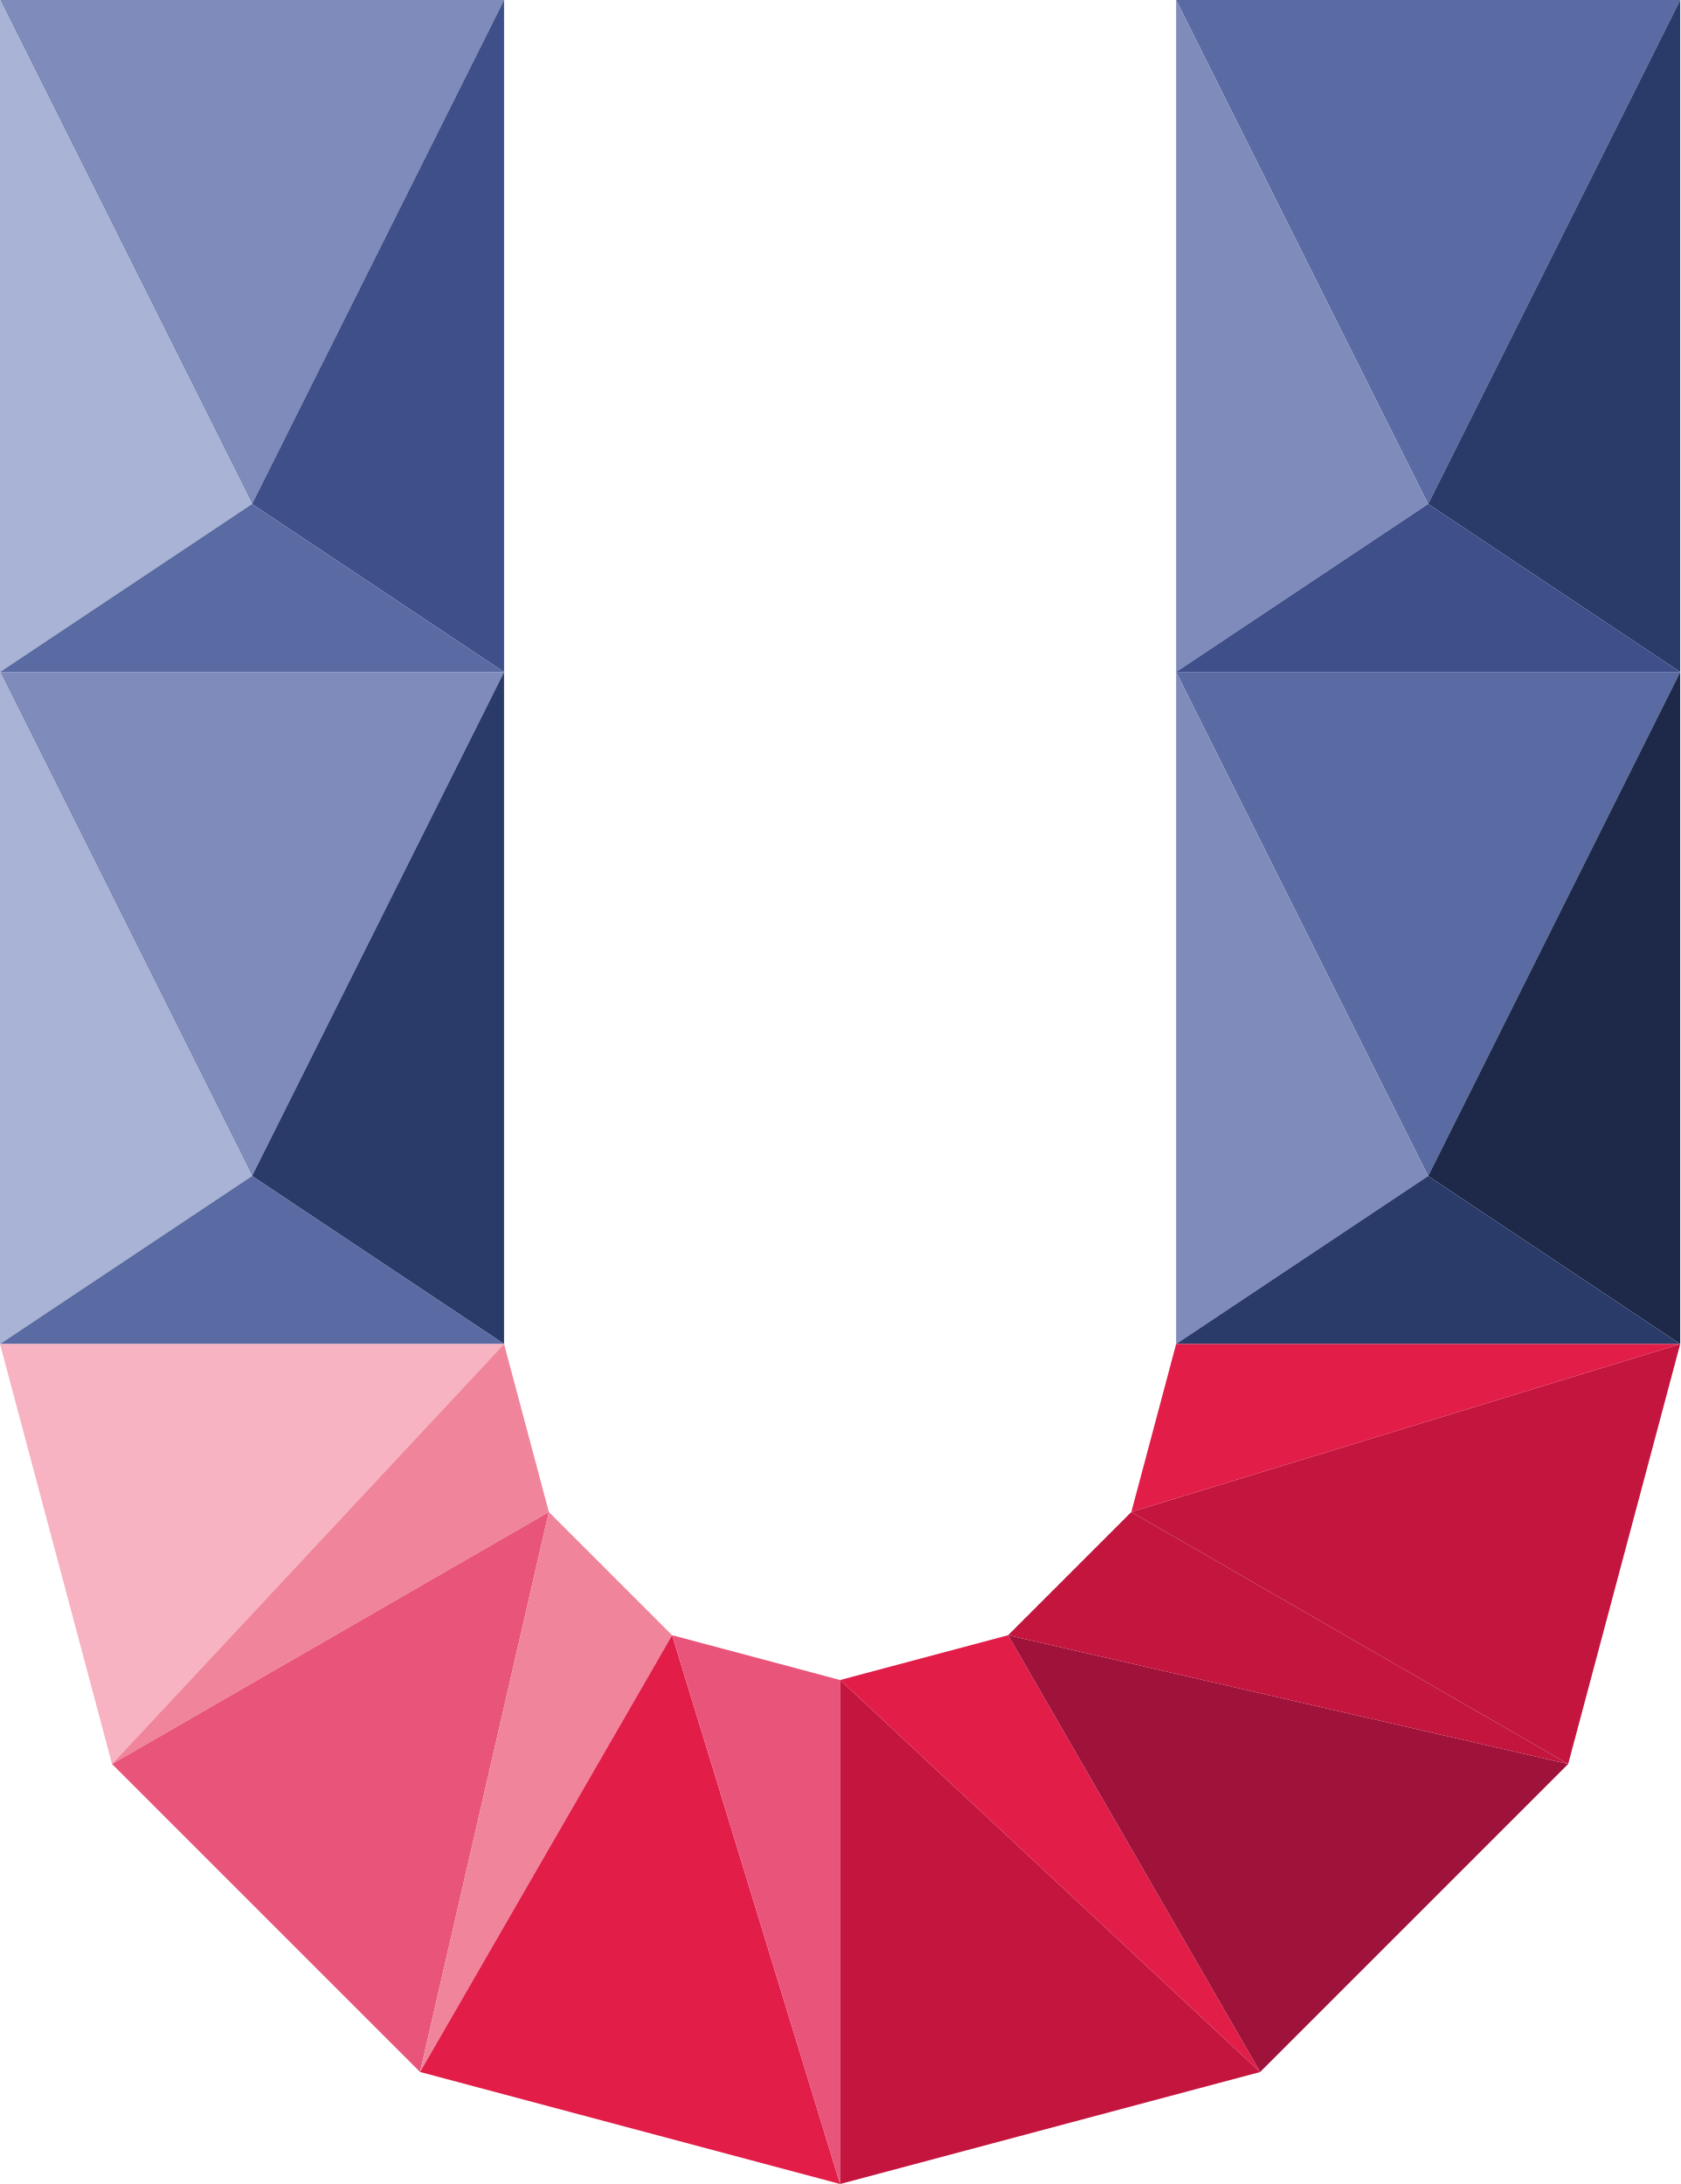
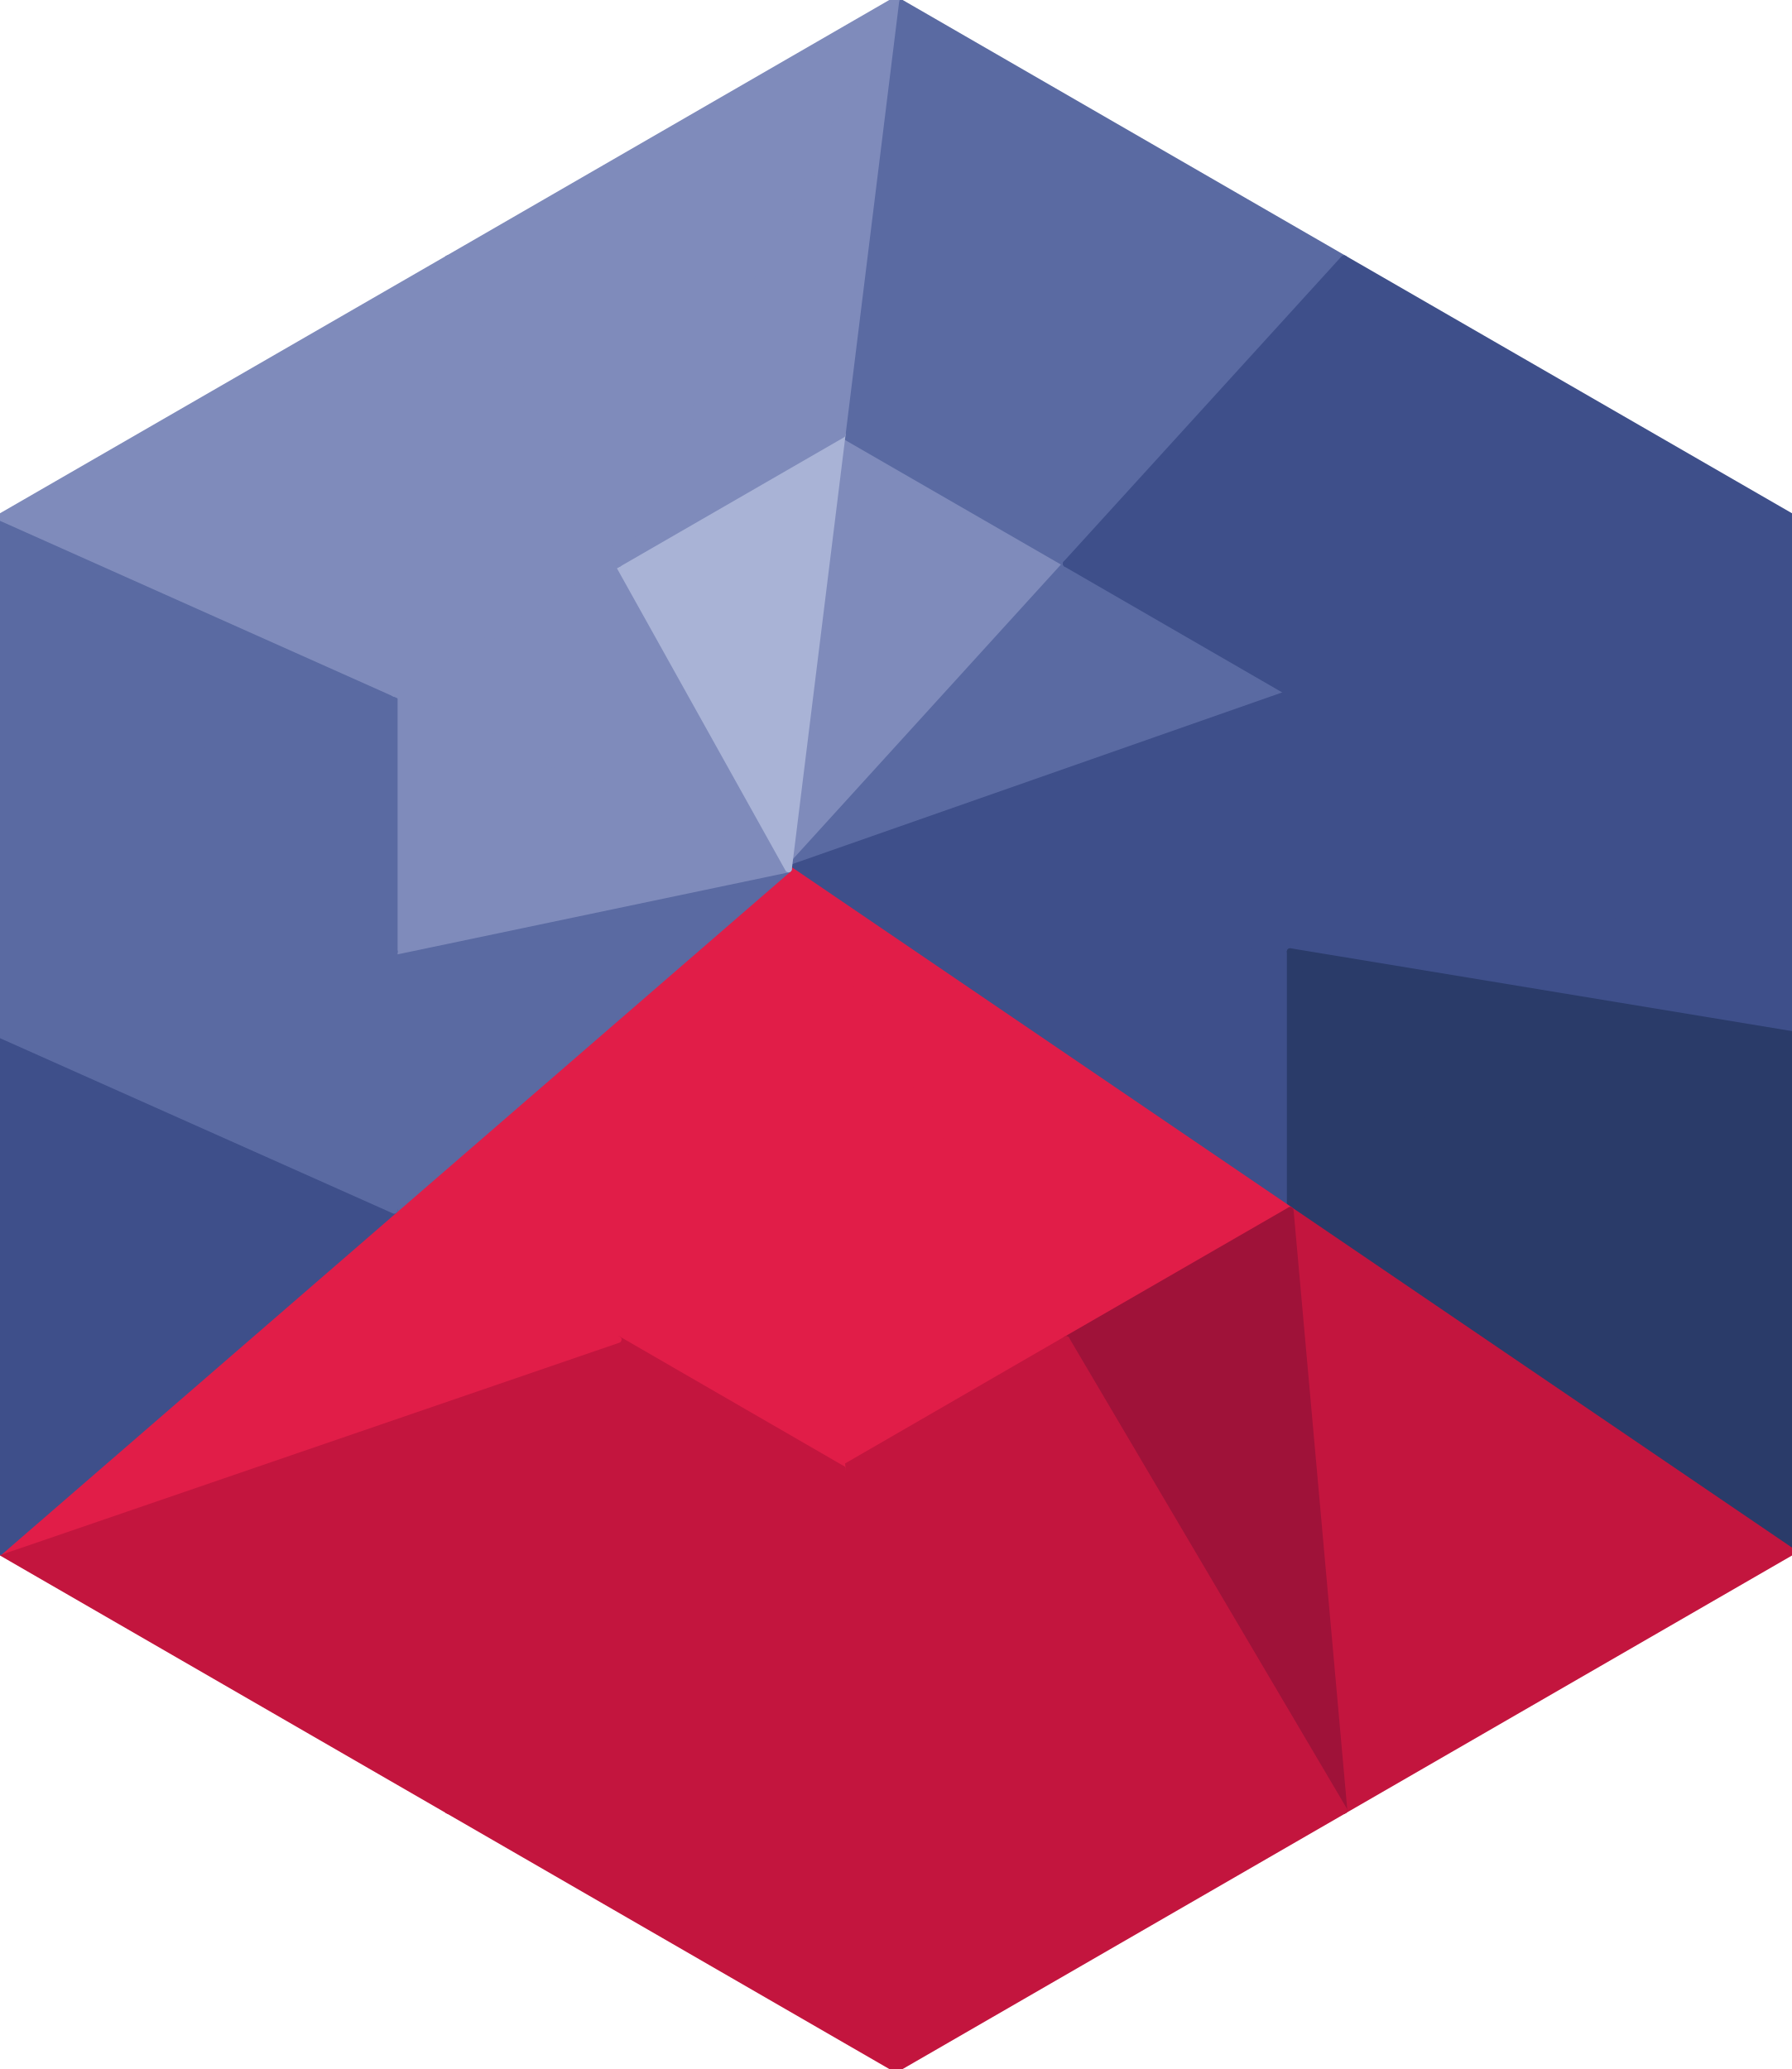
- <svg xmlns="http://www.w3.org/2000/svg" viewBox="0 0 60 78" role="img" aria-label="grupowe.pro">
-   <g transform="translate(-10 -8) scale(1)">
-     <polygon points="10,8 28,8 19,26" fill="#7F8BBB" />
-     <polygon points="10,8 19,26 10,32" fill="#A9B3D6" />
-     <polygon points="28,8 19,26 28,32" fill="#3E4F8A" />
-     <polygon points="10,32 19,26 28,32" fill="#5A6AA2" />
-     <polygon points="10,32 28,32 19,50" fill="#7F8BBB" />
-     <polygon points="10,32 19,50 10,56" fill="#A9B3D6" />
-     <polygon points="28,32 19,50 28,56" fill="#2A3B69" />
-     <polygon points="10,56 19,50 28,56" fill="#5A6AA2" />
-     <polygon points="52,8 70,8 61,26" fill="#5A6AA2" />
-     <polygon points="52,8 61,26 52,32" fill="#7F8BBB" />
-     <polygon points="70,8 61,26 70,32" fill="#2A3B69" />
-     <polygon points="52,32 61,26 70,32" fill="#3E4F8A" />
-     <polygon points="52,32 70,32 61,50" fill="#5A6AA2" />
-     <polygon points="52,32 61,50 52,56" fill="#7F8BBB" />
-     <polygon points="70,32 61,50 70,56" fill="#1E294A" />
-     <polygon points="52,56 61,50 70,56" fill="#2A3B69" />
-     <polygon points="10,56 14,71 28,56" fill="#F7B3C1" />
-     <polygon points="14,71 29.6,62 28,56" fill="#F0849B" />
-     <polygon points="14,71 25,82 29.6,62" fill="#E9557A" />
-     <polygon points="25,82 34,66.4 29.6,62" fill="#F0849B" />
-     <polygon points="25,82 40,86 34,66.4" fill="#E11D48" />
-     <polygon points="40,86 40,68 34,66.4" fill="#E9557A" />
-     <polygon points="40,86 55,82 40,68" fill="#C3153E" />
-     <polygon points="55,82 46,66.4 40,68" fill="#E11D48" />
-     <polygon points="55,82 66,71 46,66.4" fill="#9F1239" />
-     <polygon points="66,71 50.4,62 46,66.4" fill="#C3153E" />
-     <polygon points="66,71 70,56 50.4,62" fill="#C3153E" />
-     <polygon points="70,56 52,56 50.4,62" fill="#E11D48" />
-   </g>
+ <svg xmlns="http://www.w3.org/2000/svg" viewBox="0 0 80.00 92.38" role="img" aria-label="grupowe.pro">
+   <polygon points="35.20,38.80 37.60,19.40 47.60,25.17" fill="#7F8BBB" stroke="#7F8BBB" stroke-width="0.3" stroke-linejoin="round" />
+   <polygon points="35.20,38.80 47.60,25.17 57.60,30.95" fill="#5A6AA2" stroke="#5A6AA2" stroke-width="0.3" stroke-linejoin="round" />
+   <polygon points="37.60,19.40 40.00,0.00 60.00,11.55" fill="#5A6AA2" stroke="#5A6AA2" stroke-width="0.3" stroke-linejoin="round" />
+   <polygon points="37.60,19.40 60.00,11.55 47.60,25.17" fill="#5A6AA2" stroke="#5A6AA2" stroke-width="0.3" stroke-linejoin="round" />
+   <polygon points="47.60,25.17 60.00,11.55 80.00,23.09" fill="#3E4F8A" stroke="#3E4F8A" stroke-width="0.3" stroke-linejoin="round" />
+   <polygon points="47.60,25.17 80.00,23.09 57.60,30.95" fill="#3E4F8A" stroke="#3E4F8A" stroke-width="0.3" stroke-linejoin="round" />
+   <polygon points="35.20,38.80 57.60,30.95 57.60,42.49" fill="#3E4F8A" stroke="#3E4F8A" stroke-width="0.3" stroke-linejoin="round" />
+   <polygon points="35.20,38.80 57.60,42.49 57.60,54.04" fill="#3E4F8A" stroke="#3E4F8A" stroke-width="0.3" stroke-linejoin="round" />
+   <polygon points="57.60,30.95 80.00,23.09 80.00,46.19" fill="#3E4F8A" stroke="#3E4F8A" stroke-width="0.3" stroke-linejoin="round" />
+   <polygon points="57.60,30.95 80.00,46.19 57.60,42.49" fill="#3E4F8A" stroke="#3E4F8A" stroke-width="0.3" stroke-linejoin="round" />
+   <polygon points="57.60,42.49 80.00,46.19 80.00,69.28" fill="#2A3B69" stroke="#2A3B69" stroke-width="0.3" stroke-linejoin="round" />
+   <polygon points="57.60,42.49 80.00,69.28 57.60,54.04" fill="#2A3B69" stroke="#2A3B69" stroke-width="0.3" stroke-linejoin="round" />
+   <polygon points="35.20,38.80 57.60,54.04 47.60,59.81" fill="#E11D48" stroke="#E11D48" stroke-width="0.3" stroke-linejoin="round" />
+   <polygon points="35.20,38.80 47.60,59.81 37.60,65.59" fill="#E11D48" stroke="#E11D48" stroke-width="0.3" stroke-linejoin="round" />
+   <polygon points="57.60,54.04 80.00,69.28 60.00,80.83" fill="#C3153E" stroke="#C3153E" stroke-width="0.3" stroke-linejoin="round" />
+   <polygon points="57.60,54.04 60.00,80.83 47.60,59.81" fill="#9F1239" stroke="#9F1239" stroke-width="0.3" stroke-linejoin="round" />
+   <polygon points="47.60,59.81 60.00,80.83 40.00,92.38" fill="#C3153E" stroke="#C3153E" stroke-width="0.3" stroke-linejoin="round" />
+   <polygon points="47.60,59.81 40.00,92.38 37.60,65.59" fill="#C3153E" stroke="#C3153E" stroke-width="0.3" stroke-linejoin="round" />
+   <polygon points="35.20,38.80 37.60,65.59 27.60,59.81" fill="#E11D48" stroke="#E11D48" stroke-width="0.3" stroke-linejoin="round" />
+   <polygon points="35.20,38.80 27.60,59.81 17.60,54.04" fill="#E11D48" stroke="#E11D48" stroke-width="0.3" stroke-linejoin="round" />
+   <polygon points="37.60,65.59 40.00,92.38 20.00,80.83" fill="#C3153E" stroke="#C3153E" stroke-width="0.3" stroke-linejoin="round" />
+   <polygon points="37.60,65.59 20.00,80.83 27.60,59.81" fill="#C3153E" stroke="#C3153E" stroke-width="0.3" stroke-linejoin="round" />
+   <polygon points="27.60,59.81 20.00,80.83 0.00,69.28" fill="#C3153E" stroke="#C3153E" stroke-width="0.3" stroke-linejoin="round" />
+   <polygon points="27.60,59.81 0.00,69.28 17.60,54.04" fill="#E11D48" stroke="#E11D48" stroke-width="0.3" stroke-linejoin="round" />
+   <polygon points="35.20,38.80 17.60,54.04 17.60,42.49" fill="#5A6AA2" stroke="#5A6AA2" stroke-width="0.3" stroke-linejoin="round" />
+   <polygon points="35.20,38.80 17.60,42.49 17.60,30.95" fill="#7F8BBB" stroke="#7F8BBB" stroke-width="0.3" stroke-linejoin="round" />
+   <polygon points="17.60,54.04 0.00,69.28 0.00,46.19" fill="#3E4F8A" stroke="#3E4F8A" stroke-width="0.3" stroke-linejoin="round" />
+   <polygon points="17.60,54.04 0.00,46.19 17.60,42.49" fill="#5A6AA2" stroke="#5A6AA2" stroke-width="0.3" stroke-linejoin="round" />
+   <polygon points="17.60,42.49 0.00,46.19 0.00,23.09" fill="#5A6AA2" stroke="#5A6AA2" stroke-width="0.3" stroke-linejoin="round" />
+   <polygon points="17.60,42.49 0.00,23.09 17.60,30.95" fill="#5A6AA2" stroke="#5A6AA2" stroke-width="0.3" stroke-linejoin="round" />
+   <polygon points="35.20,38.80 17.60,30.95 27.60,25.17" fill="#7F8BBB" stroke="#7F8BBB" stroke-width="0.3" stroke-linejoin="round" />
+   <polygon points="35.20,38.80 27.60,25.17 37.60,19.40" fill="#A9B3D6" stroke="#A9B3D6" stroke-width="0.3" stroke-linejoin="round" />
+   <polygon points="17.60,30.95 0.00,23.09 20.00,11.55" fill="#7F8BBB" stroke="#7F8BBB" stroke-width="0.3" stroke-linejoin="round" />
+   <polygon points="17.60,30.95 20.00,11.55 27.60,25.17" fill="#7F8BBB" stroke="#7F8BBB" stroke-width="0.3" stroke-linejoin="round" />
+   <polygon points="27.60,25.17 20.00,11.55 40.00,0.00" fill="#7F8BBB" stroke="#7F8BBB" stroke-width="0.3" stroke-linejoin="round" />
+   <polygon points="27.60,25.17 40.00,0.00 37.60,19.40" fill="#7F8BBB" stroke="#7F8BBB" stroke-width="0.3" stroke-linejoin="round" />
</svg>
